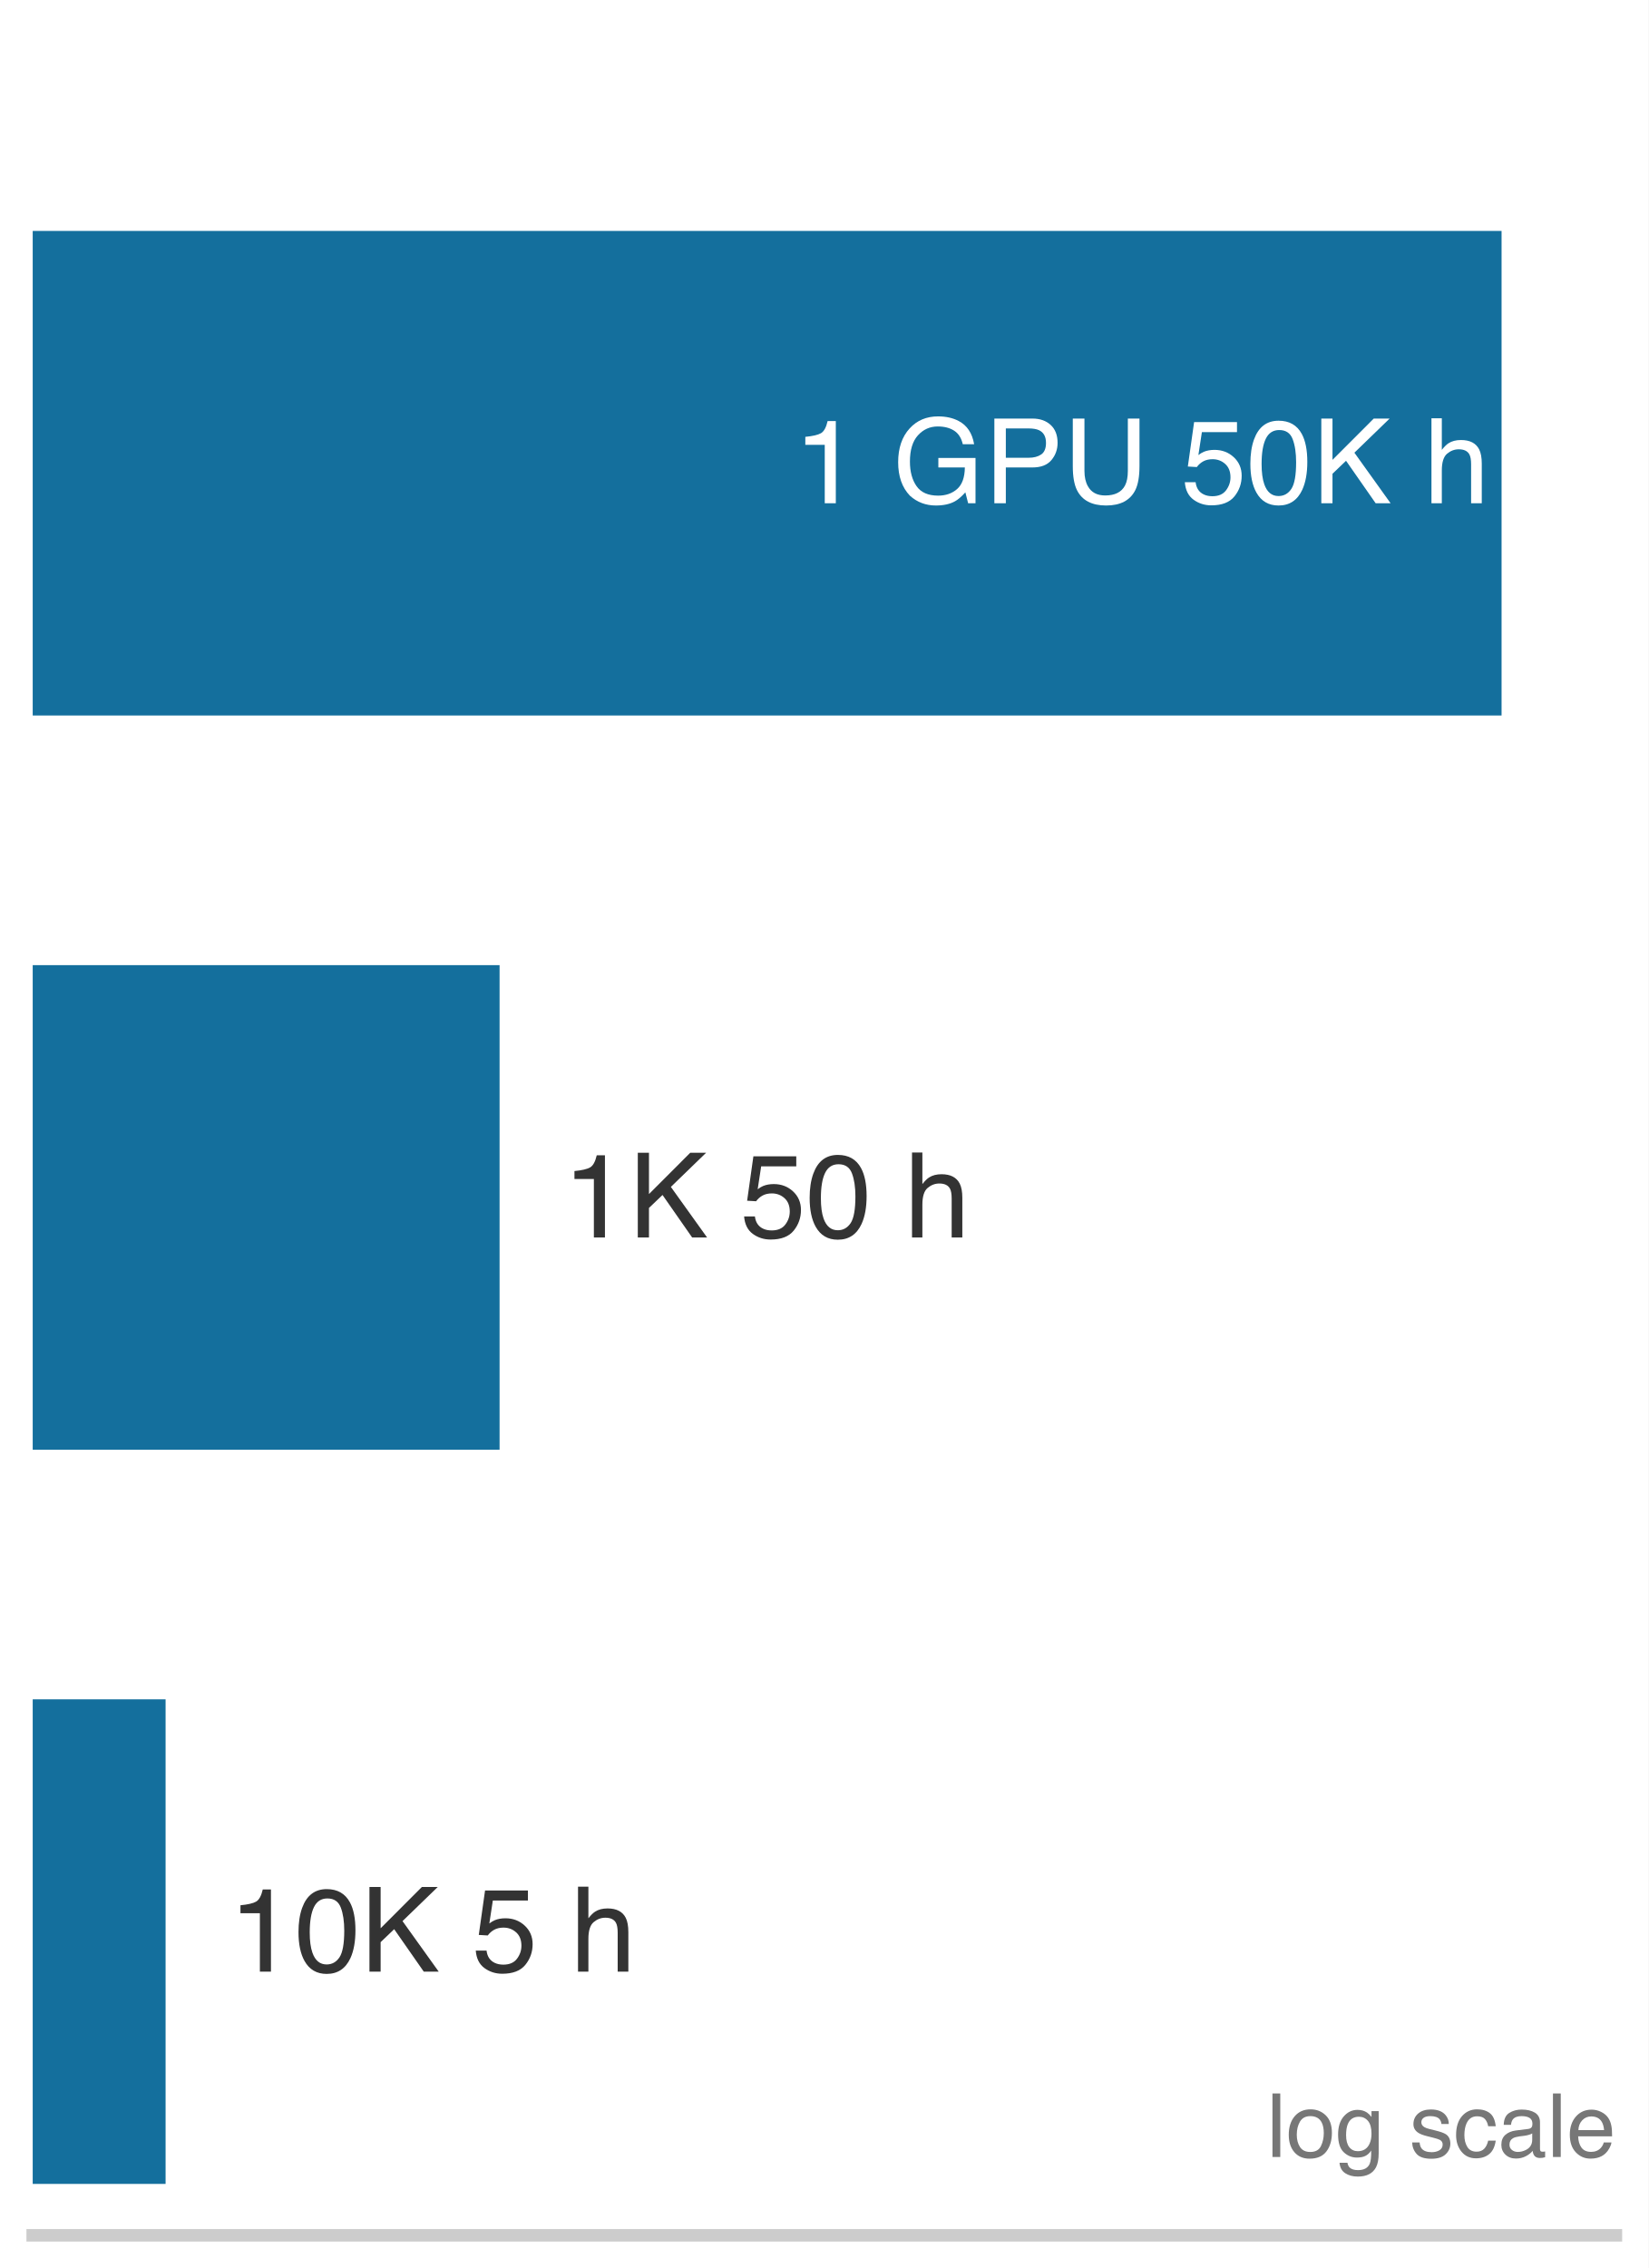
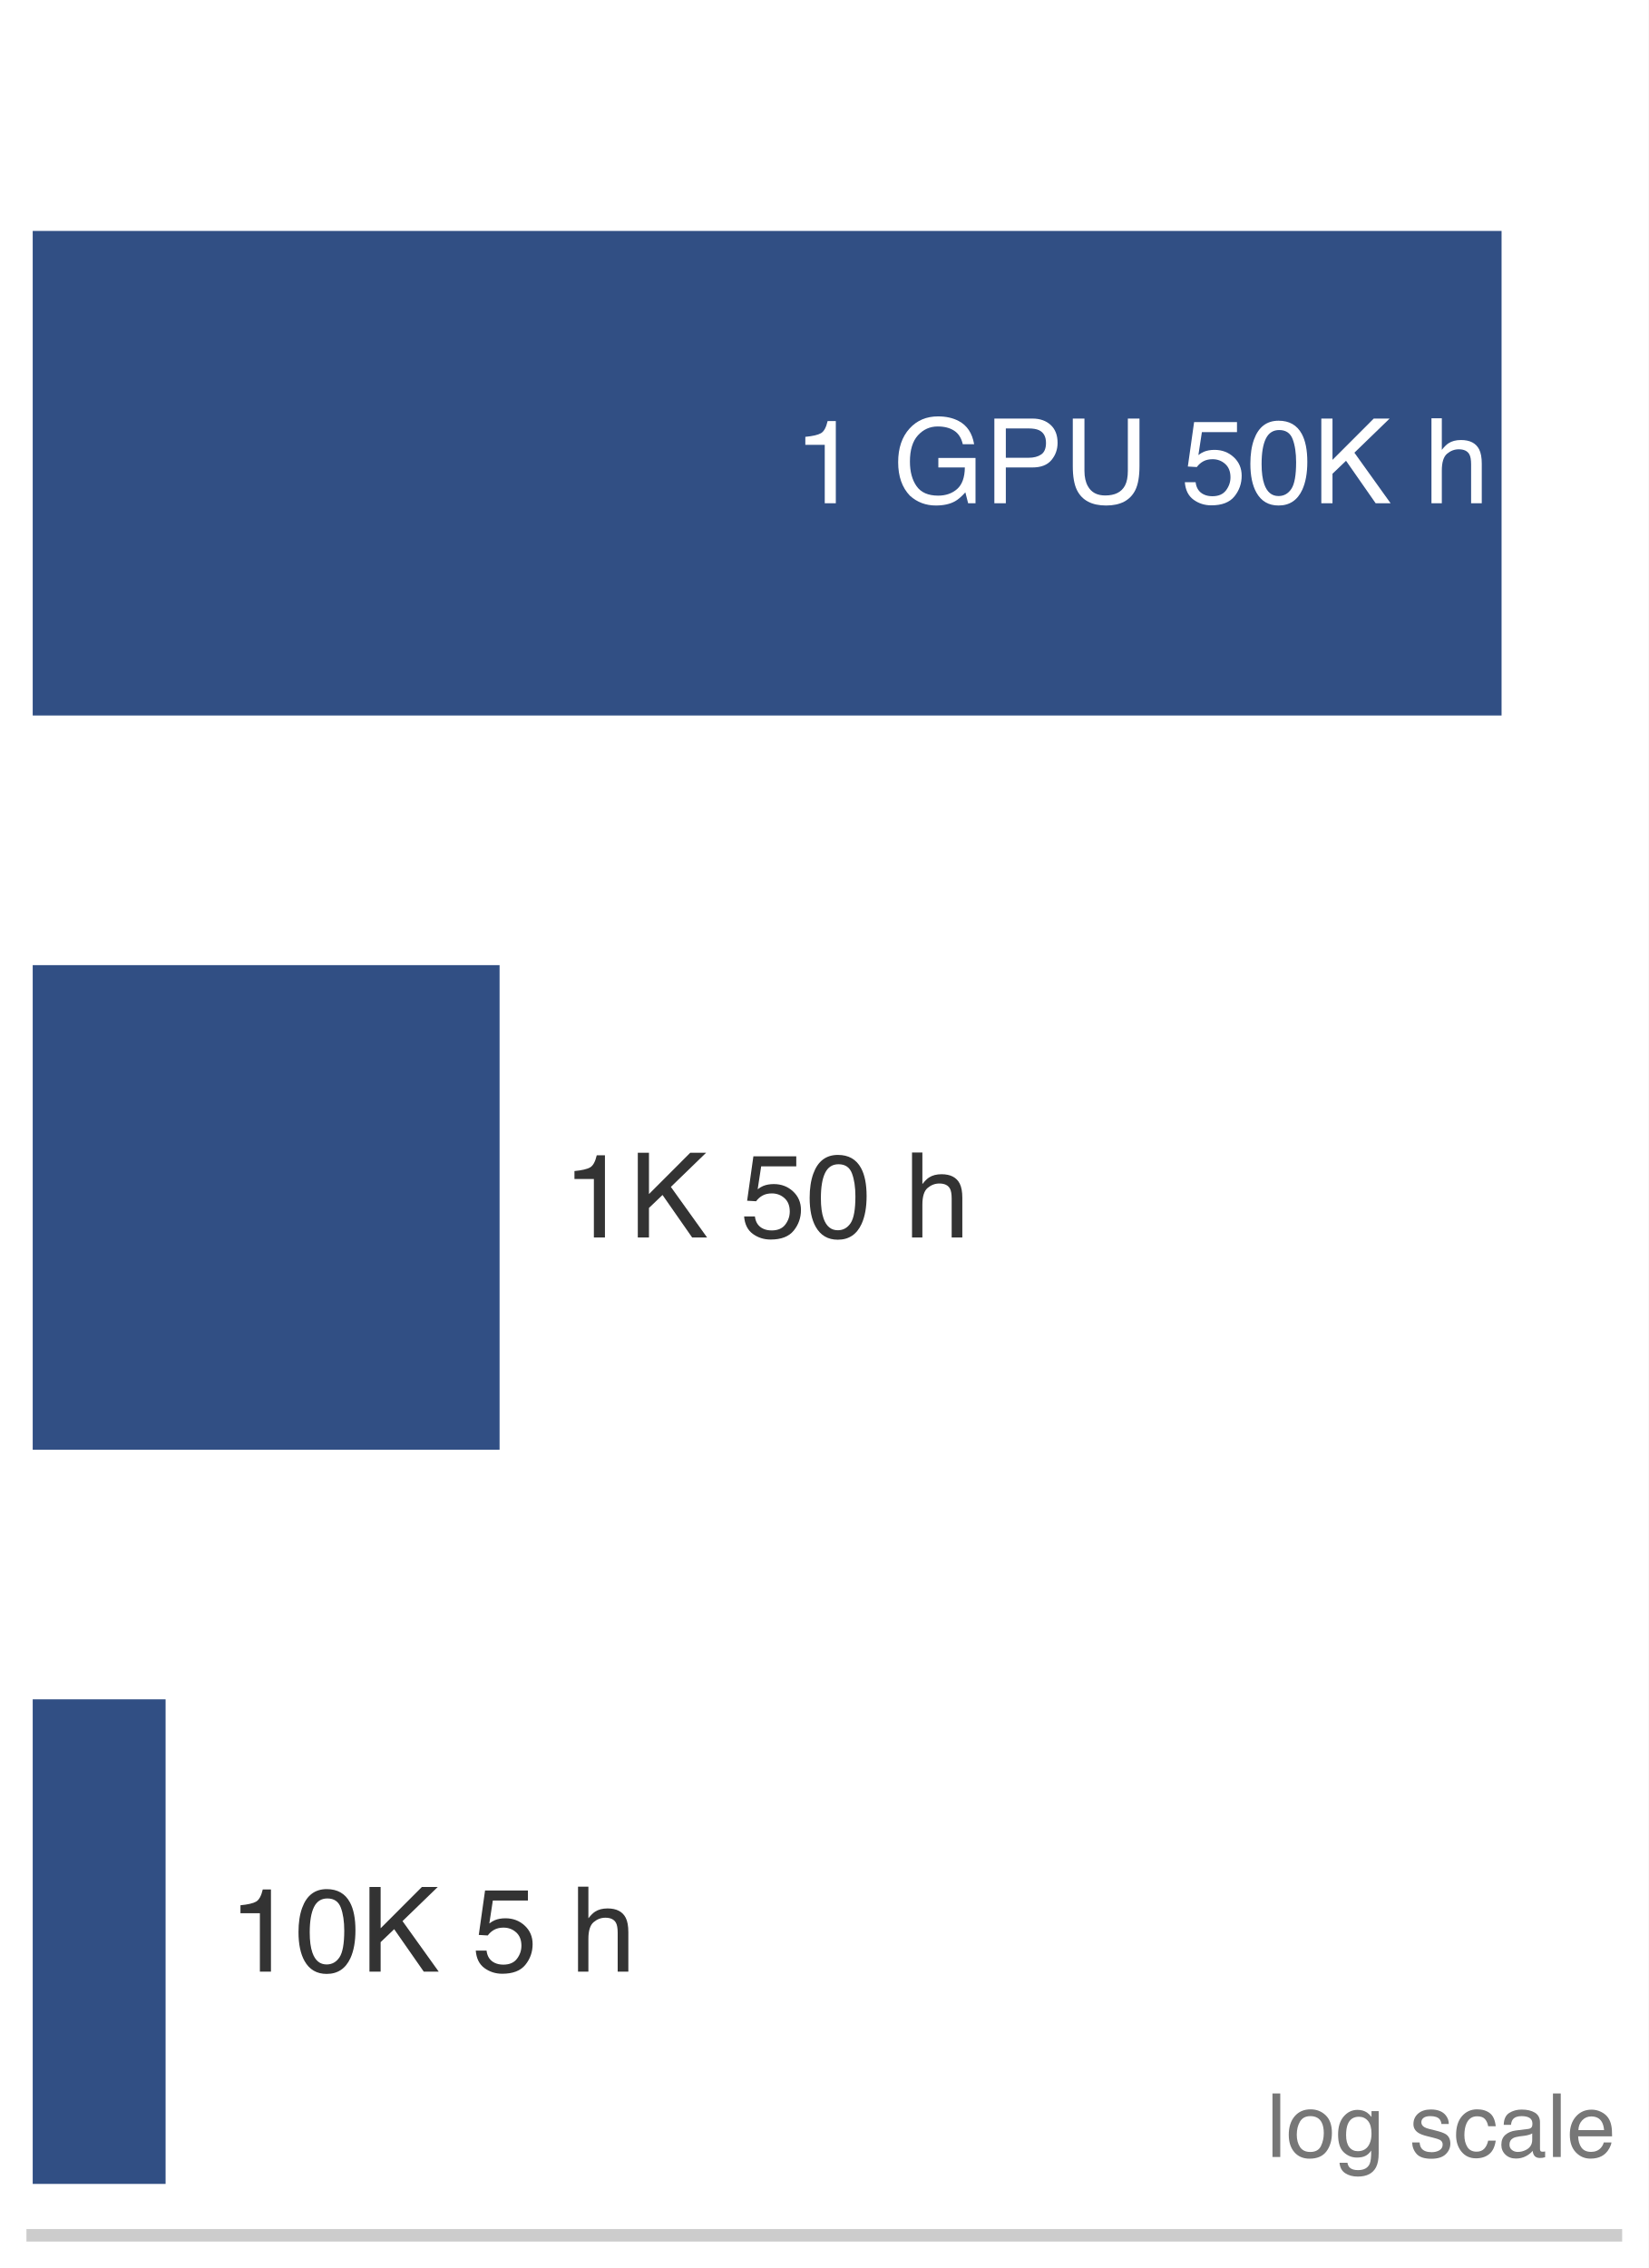
- <svg xmlns="http://www.w3.org/2000/svg" xmlns:xlink="http://www.w3.org/1999/xlink" width="72.63pt" height="99.9pt" viewBox="0 0 72.63 99.9" version="1.1">
+ <svg xmlns="http://www.w3.org/2000/svg" xmlns:xlink="http://www.w3.org/1999/xlink" width="72.63pt" height="99.9pt" viewBox="0 0 72.63 99.9" version="1.1" font-family="Helvetica Neue, Helvetica, Arial, sans-serif">
  <defs>
    <style type="text/css">*{stroke-linejoin: round; stroke-linecap: butt}</style>
  </defs>
  <g id="figure_1">
    <g id="patch_1">
      <path d="M 0 99.9 L 72.63 99.9 L 72.63 0 L 0 0 z " style="fill: #ffffff" />
    </g>
    <g id="axes_1">
      <g id="patch_2">
        <path d="M 1.44 98.46 L 71.19 98.46 L 71.19 1.44 L 1.44 1.44 z " style="fill: #ffffff" />
      </g>
      <g id="patch_3">
-         <path d="M 1.44 31.516 L 66.152 31.516 L 66.152 10.172 L 1.44 10.172 z " clip-path="url(#p879ee31a35)" style="fill: #006395; opacity: 0.92" />
+         <path d="M 1.44 31.516 L 66.152 31.516 L 66.152 10.172 L 1.44 10.172 z " clip-path="url(#p879ee31a35)" style="fill: #1F407A; opacity: 0.92" />
      </g>
      <g id="patch_4">
-         <path d="M 1.44 63.856 L 22.009 63.856 L 22.009 42.512 L 1.44 42.512 z " clip-path="url(#p879ee31a35)" style="fill: #006395; opacity: 0.92" />
+         <path d="M 1.44 63.856 L 22.009 63.856 L 22.009 42.512 L 1.44 42.512 z " clip-path="url(#p879ee31a35)" style="fill: #1F407A; opacity: 0.92" />
      </g>
      <g id="patch_5">
-         <path d="M 1.44 96.196 L 7.295 96.196 L 7.295 74.852 L 1.44 74.852 z " clip-path="url(#p879ee31a35)" style="fill: #006395; opacity: 0.92" />
+         <path d="M 1.44 96.196 L 7.295 96.196 L 7.295 74.852 L 1.44 74.852 z " clip-path="url(#p879ee31a35)" style="fill: #1F407A; opacity: 0.92" />
      </g>
      <g id="matplotlib.axis_1" />
      <g id="matplotlib.axis_2" />
      <g id="patch_6">
        <path d="M 1.44 98.46 L 71.19 98.46 " style="fill: none; stroke: #cccccc; stroke-width: 0.55; stroke-linejoin: miter; stroke-linecap: square" />
      </g>
      <g id="text_1">
        <g style="fill: #ffffff" transform="translate(34.98099 22.16716) scale(0.052 -0.052)">
          <defs>
            <path id="Helvetica-31" d="M 613 3169 L 613 3600 Q 1222 3659 1462 3798 Q 1703 3938 1822 4456 L 2266 4456 L 2266 0 L 1666 0 L 1666 3169 L 613 3169 z " transform="scale(0.015625)" />
            <path id="Helvetica-20" transform="scale(0.015625)" />
            <path id="Helvetica-47" d="M 2472 4709 Q 3119 4709 3591 4459 Q 4275 4100 4428 3200 L 3813 3200 Q 3700 3703 3347 3933 Q 2994 4163 2456 4163 Q 1819 4163 1383 3684 Q 947 3206 947 2259 Q 947 1441 1306 927 Q 1666 413 2478 413 Q 3100 413 3508 773 Q 3916 1134 3925 1941 L 2488 1941 L 2488 2456 L 4503 2456 L 4503 0 L 4103 0 L 3953 591 Q 3638 244 3394 109 Q 2984 -122 2353 -122 Q 1538 -122 950 406 Q 309 1069 309 2225 Q 309 3378 934 4059 Q 1528 4709 2472 4709 z M 2369 4716 L 2369 4716 z " transform="scale(0.015625)" />
            <path id="Helvetica-50" d="M 547 4591 L 2613 4591 Q 3225 4591 3600 4245 Q 3975 3900 3975 3275 Q 3975 2738 3640 2339 Q 3306 1941 2613 1941 L 1169 1941 L 1169 0 L 547 0 L 547 4591 z M 3347 3272 Q 3347 3778 2972 3959 Q 2766 4056 2406 4056 L 1169 4056 L 1169 2466 L 2406 2466 Q 2825 2466 3086 2644 Q 3347 2822 3347 3272 z " transform="scale(0.015625)" />
            <path id="Helvetica-55" d="M 1163 4591 L 1163 1753 Q 1163 1253 1350 922 Q 1628 422 2288 422 Q 3078 422 3363 963 Q 3516 1256 3516 1753 L 3516 4591 L 4147 4591 L 4147 2013 Q 4147 1166 3919 709 Q 3500 -122 2338 -122 Q 1175 -122 759 709 Q 531 1166 531 2013 L 531 4591 L 1163 4591 z M 2341 4591 L 2341 4591 z " transform="scale(0.015625)" />
            <path id="Helvetica-35" d="M 791 1141 Q 847 659 1238 475 Q 1438 381 1700 381 Q 2200 381 2440 700 Q 2681 1019 2681 1406 Q 2681 1875 2395 2131 Q 2109 2388 1709 2388 Q 1419 2388 1211 2275 Q 1003 2163 856 1963 L 369 1991 L 709 4400 L 3034 4400 L 3034 3856 L 1131 3856 L 941 2613 Q 1097 2731 1238 2791 Q 1488 2894 1816 2894 Q 2431 2894 2859 2497 Q 3288 2100 3288 1491 Q 3288 856 2895 371 Q 2503 -113 1644 -113 Q 1097 -113 676 195 Q 256 503 206 1141 L 791 1141 z " transform="scale(0.015625)" />
            <path id="Helvetica-30" d="M 1731 4475 Q 2600 4475 2988 3759 Q 3288 3206 3288 2244 Q 3288 1331 3016 734 Q 2622 -122 1728 -122 Q 922 -122 528 578 Q 200 1163 200 2147 Q 200 2909 397 3456 Q 766 4475 1731 4475 z M 1725 391 Q 2163 391 2422 778 Q 2681 1166 2681 2222 Q 2681 2984 2493 3476 Q 2306 3969 1766 3969 Q 1269 3969 1039 3501 Q 809 3034 809 2125 Q 809 1441 956 1025 Q 1181 391 1725 391 z " transform="scale(0.015625)" />
            <path id="Helvetica-4b" d="M 488 4591 L 1094 4591 L 1094 2353 L 3331 4591 L 4191 4591 L 2281 2741 L 4244 0 L 3434 0 L 1828 2303 L 1094 1600 L 1094 0 L 488 0 L 488 4591 z " transform="scale(0.015625)" />
            <path id="Helvetica-68" d="M 413 4606 L 975 4606 L 975 2894 Q 1175 3147 1334 3250 Q 1606 3428 2013 3428 Q 2741 3428 3000 2919 Q 3141 2641 3141 2147 L 3141 0 L 2563 0 L 2563 2109 Q 2563 2478 2469 2650 Q 2316 2925 1894 2925 Q 1544 2925 1259 2684 Q 975 2444 975 1775 L 975 0 L 413 0 L 413 4606 z " transform="scale(0.015625)" />
          </defs>
          <use xlink:href="#Helvetica-31" />
          <use xlink:href="#Helvetica-20" transform="translate(55.61523 0)" />
          <use xlink:href="#Helvetica-47" transform="translate(83.39844 0)" />
          <use xlink:href="#Helvetica-50" transform="translate(161.1816 0)" />
          <use xlink:href="#Helvetica-55" transform="translate(227.8809 0)" />
          <use xlink:href="#Helvetica-20" transform="translate(300.0977 0)" />
          <use xlink:href="#Helvetica-35" transform="translate(327.8809 0)" />
          <use xlink:href="#Helvetica-30" transform="translate(383.4961 0)" />
          <use xlink:href="#Helvetica-4b" transform="translate(439.1113 0)" />
          <use xlink:href="#Helvetica-20" transform="translate(505.8105 0)" />
          <use xlink:href="#Helvetica-68" transform="translate(533.5938 0)" />
        </g>
      </g>
      <g id="text_2">
        <g style="fill: #333333" transform="translate(24.80993 54.50716) scale(0.052 -0.052)">
          <use xlink:href="#Helvetica-31" />
          <use xlink:href="#Helvetica-4b" transform="translate(55.61523 0)" />
          <use xlink:href="#Helvetica-20" transform="translate(122.3145 0)" />
          <use xlink:href="#Helvetica-35" transform="translate(150.0977 0)" />
          <use xlink:href="#Helvetica-30" transform="translate(205.7129 0)" />
          <use xlink:href="#Helvetica-20" transform="translate(261.3281 0)" />
          <use xlink:href="#Helvetica-68" transform="translate(289.1113 0)" />
        </g>
      </g>
      <g id="text_3">
        <g style="fill: #333333" transform="translate(10.09587 86.84716) scale(0.052 -0.052)">
          <use xlink:href="#Helvetica-31" />
          <use xlink:href="#Helvetica-30" transform="translate(55.61523 0)" />
          <use xlink:href="#Helvetica-4b" transform="translate(111.2305 0)" />
          <use xlink:href="#Helvetica-20" transform="translate(177.9297 0)" />
          <use xlink:href="#Helvetica-35" transform="translate(205.7129 0)" />
          <use xlink:href="#Helvetica-20" transform="translate(261.3281 0)" />
          <use xlink:href="#Helvetica-68" transform="translate(289.1113 0)" />
        </g>
      </g>
      <g id="text_4">
        <g style="fill: #777777" transform="translate(55.79841 95.00992) scale(0.039 -0.039)">
          <defs>
            <path id="Helvetica-6c" d="M 428 4591 L 991 4591 L 991 0 L 428 0 L 428 4591 z " transform="scale(0.015625)" />
            <path id="Helvetica-6f" d="M 1741 363 Q 2300 363 2508 786 Q 2716 1209 2716 1728 Q 2716 2197 2566 2491 Q 2328 2953 1747 2953 Q 1231 2953 997 2559 Q 763 2166 763 1609 Q 763 1075 997 719 Q 1231 363 1741 363 z M 1763 3444 Q 2409 3444 2856 3012 Q 3303 2581 3303 1744 Q 3303 934 2909 406 Q 2516 -122 1688 -122 Q 997 -122 590 345 Q 184 813 184 1600 Q 184 2444 612 2944 Q 1041 3444 1763 3444 z M 1744 3428 L 1744 3428 z " transform="scale(0.015625)" />
            <path id="Helvetica-67" d="M 1594 3406 Q 1988 3406 2281 3213 Q 2441 3103 2606 2894 L 2606 3316 L 3125 3316 L 3125 272 Q 3125 -366 2938 -734 Q 2588 -1416 1616 -1416 Q 1075 -1416 706 -1173 Q 338 -931 294 -416 L 866 -416 Q 906 -641 1028 -763 Q 1219 -950 1628 -950 Q 2275 -950 2475 -494 Q 2594 -225 2584 466 Q 2416 209 2178 84 Q 1941 -41 1550 -41 Q 1006 -41 598 345 Q 191 731 191 1622 Q 191 2463 602 2934 Q 1013 3406 1594 3406 z M 2606 1688 Q 2606 2309 2350 2609 Q 2094 2909 1697 2909 Q 1103 2909 884 2353 Q 769 2056 769 1575 Q 769 1009 998 714 Q 1228 419 1616 419 Q 2222 419 2469 966 Q 2606 1275 2606 1688 z M 1659 3428 L 1659 3428 z " transform="scale(0.015625)" />
            <path id="Helvetica-73" d="M 747 1050 Q 772 769 888 619 Q 1100 347 1625 347 Q 1938 347 2175 483 Q 2413 619 2413 903 Q 2413 1119 2222 1231 Q 2100 1300 1741 1391 L 1294 1503 Q 866 1609 663 1741 Q 300 1969 300 2372 Q 300 2847 642 3140 Q 984 3434 1563 3434 Q 2319 3434 2653 2991 Q 2863 2709 2856 2384 L 2325 2384 Q 2309 2575 2191 2731 Q 1997 2953 1519 2953 Q 1200 2953 1036 2831 Q 872 2709 872 2509 Q 872 2291 1088 2159 Q 1213 2081 1456 2022 L 1828 1931 Q 2434 1784 2641 1647 Q 2969 1431 2969 969 Q 2969 522 2630 197 Q 2291 -128 1597 -128 Q 850 -128 539 211 Q 228 550 206 1050 L 747 1050 z M 1578 3428 L 1578 3428 z " transform="scale(0.015625)" />
            <path id="Helvetica-63" d="M 1703 3444 Q 2269 3444 2623 3169 Q 2978 2894 3050 2222 L 2503 2222 Q 2453 2531 2275 2736 Q 2097 2941 1703 2941 Q 1166 2941 934 2416 Q 784 2075 784 1575 Q 784 1072 996 728 Q 1209 384 1666 384 Q 2016 384 2220 598 Q 2425 813 2503 1184 L 3050 1184 Q 2956 519 2581 211 Q 2206 -97 1622 -97 Q 966 -97 575 383 Q 184 863 184 1581 Q 184 2463 612 2953 Q 1041 3444 1703 3444 z M 1616 3428 L 1616 3428 z " transform="scale(0.015625)" />
            <path id="Helvetica-61" d="M 844 891 Q 844 647 1022 506 Q 1200 366 1444 366 Q 1741 366 2019 503 Q 2488 731 2488 1250 L 2488 1703 Q 2384 1638 2221 1594 Q 2059 1550 1903 1531 L 1563 1488 Q 1256 1447 1103 1359 Q 844 1213 844 891 z M 2206 2028 Q 2400 2053 2466 2191 Q 2503 2266 2503 2406 Q 2503 2694 2298 2823 Q 2094 2953 1713 2953 Q 1272 2953 1088 2716 Q 984 2584 953 2325 L 428 2325 Q 444 2944 830 3186 Q 1216 3428 1725 3428 Q 2316 3428 2684 3203 Q 3050 2978 3050 2503 L 3050 575 Q 3050 488 3086 434 Q 3122 381 3238 381 Q 3275 381 3322 386 Q 3369 391 3422 400 L 3422 -16 Q 3291 -53 3222 -62 Q 3153 -72 3034 -72 Q 2744 -72 2613 134 Q 2544 244 2516 444 Q 2344 219 2022 53 Q 1700 -113 1313 -113 Q 847 -113 551 170 Q 256 453 256 878 Q 256 1344 547 1600 Q 838 1856 1309 1916 L 2206 2028 z M 1741 3428 L 1741 3428 z " transform="scale(0.015625)" />
            <path id="Helvetica-65" d="M 1806 3422 Q 2163 3422 2497 3255 Q 2831 3088 3006 2822 Q 3175 2569 3231 2231 Q 3281 2000 3281 1494 L 828 1494 Q 844 984 1069 676 Q 1294 369 1766 369 Q 2206 369 2469 659 Q 2619 828 2681 1050 L 3234 1050 Q 3213 866 3089 639 Q 2966 413 2813 269 Q 2556 19 2178 -69 Q 1975 -119 1719 -119 Q 1094 -119 659 336 Q 225 791 225 1609 Q 225 2416 662 2919 Q 1100 3422 1806 3422 z M 2703 1941 Q 2669 2306 2544 2525 Q 2313 2931 1772 2931 Q 1384 2931 1121 2651 Q 859 2372 844 1941 L 2703 1941 z M 1753 3428 L 1753 3428 z " transform="scale(0.015625)" />
          </defs>
          <use xlink:href="#Helvetica-6c" />
          <use xlink:href="#Helvetica-6f" transform="translate(22.2168 0)" />
          <use xlink:href="#Helvetica-67" transform="translate(77.83203 0)" />
          <use xlink:href="#Helvetica-20" transform="translate(133.4473 0)" />
          <use xlink:href="#Helvetica-73" transform="translate(161.2305 0)" />
          <use xlink:href="#Helvetica-63" transform="translate(211.2305 0)" />
          <use xlink:href="#Helvetica-61" transform="translate(261.2305 0)" />
          <use xlink:href="#Helvetica-6c" transform="translate(316.8457 0)" />
          <use xlink:href="#Helvetica-65" transform="translate(339.0625 0)" />
        </g>
      </g>
    </g>
  </g>
  <defs>
    <clipPath id="p879ee31a35">
      <rect x="1.44" y="1.44" width="69.75" height="97.02" />
    </clipPath>
  </defs>
</svg>
